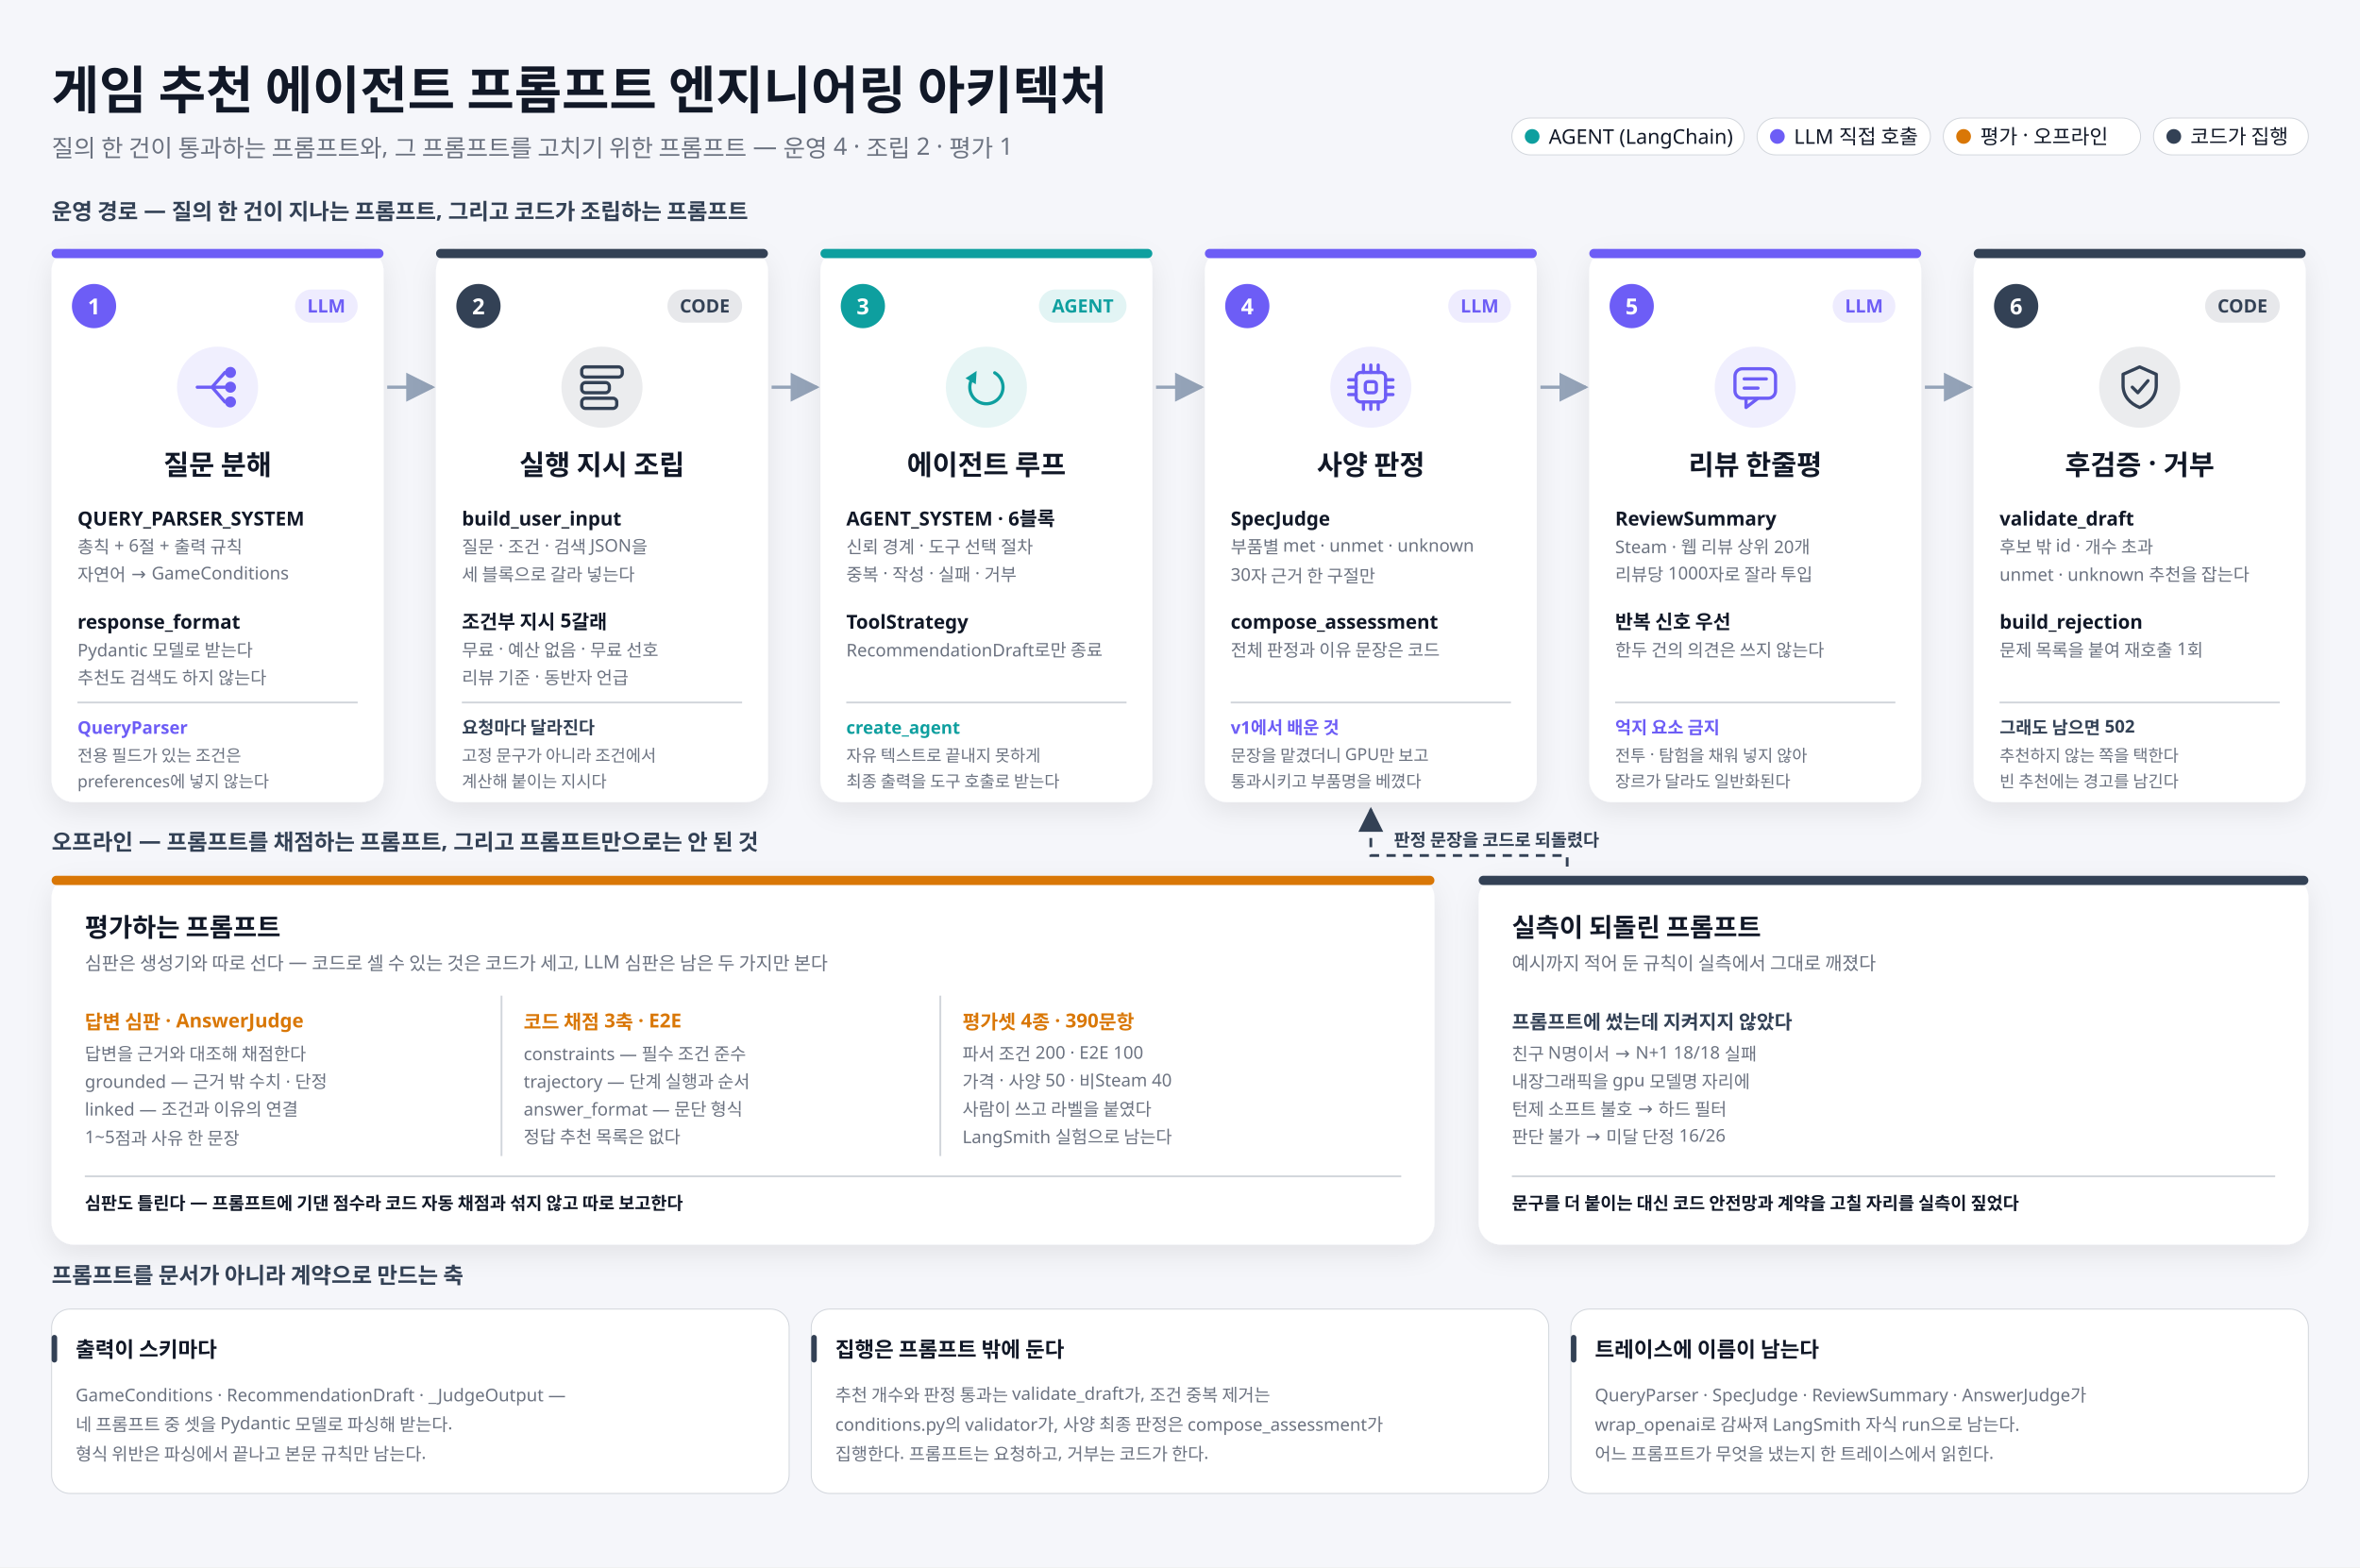
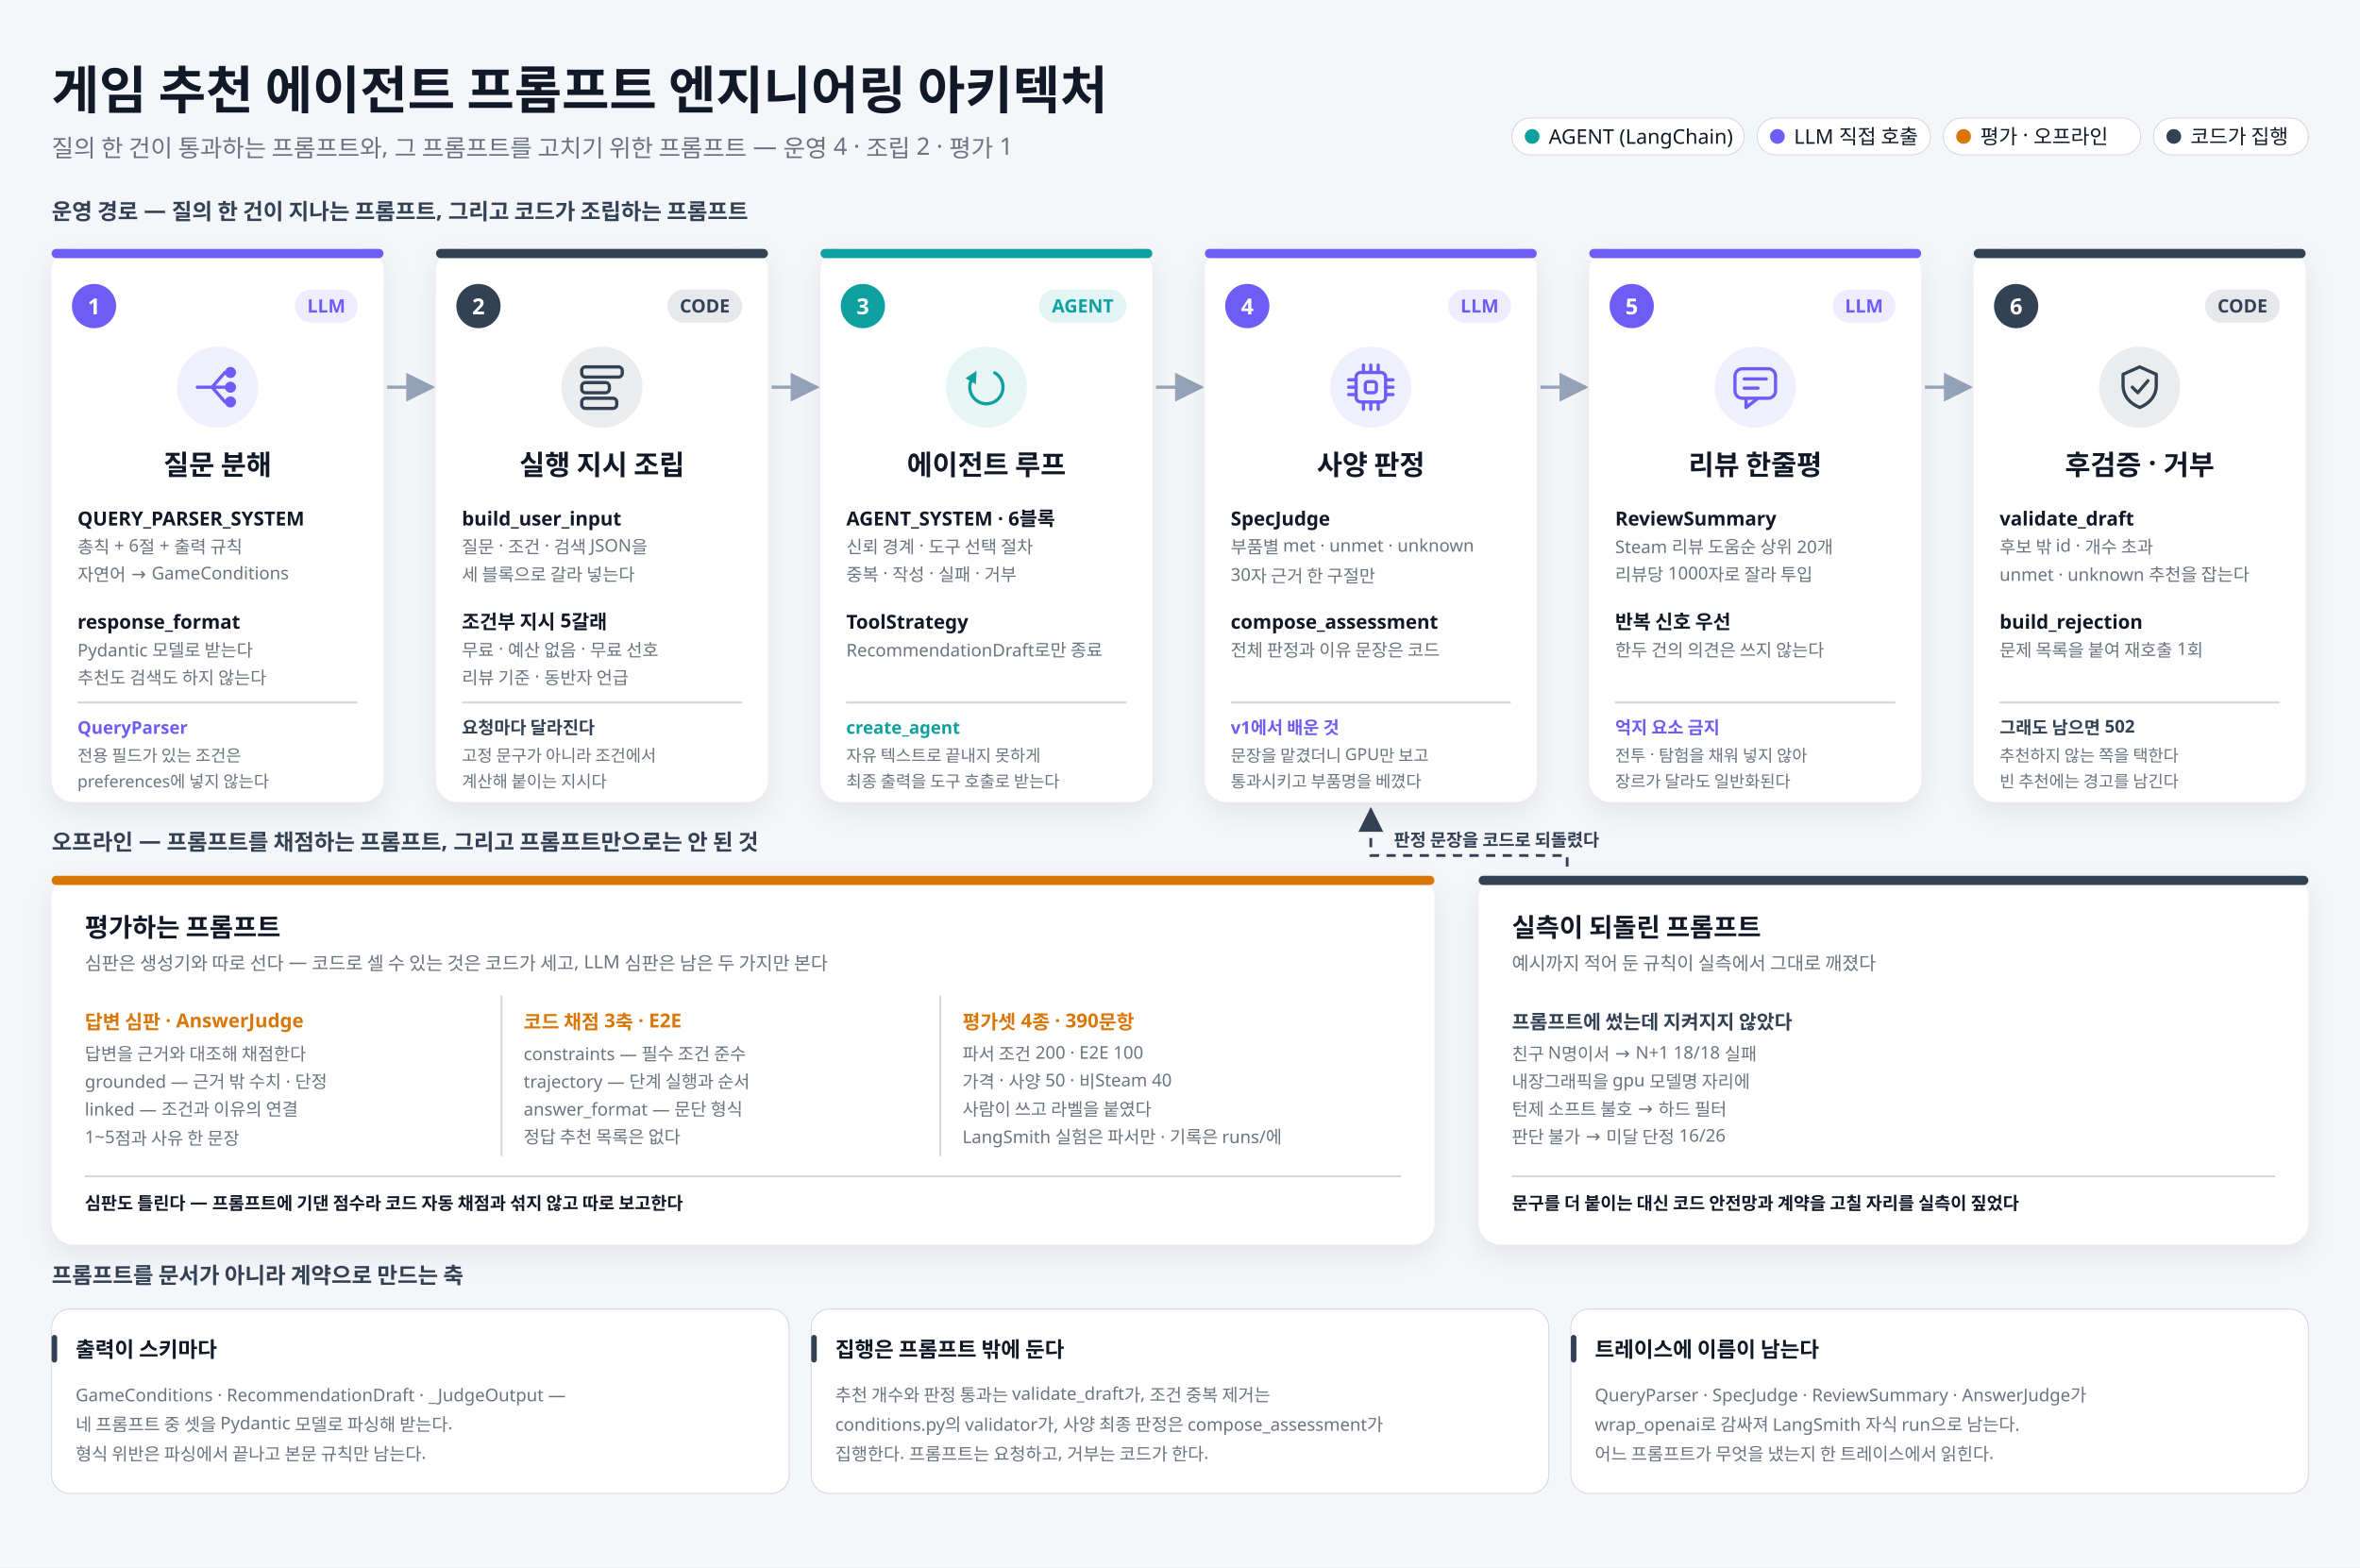
<svg xmlns="http://www.w3.org/2000/svg" width="2560" height="1700" viewBox="0 0 2560 1700" font-family="Apple SD Gothic Neo, Pretendard, Noto Sans KR, sans-serif">
  <defs>
    <filter id="sh" x="-10%" y="-10%" width="120%" height="130%">
      <feDropShadow dx="0" dy="10" stdDeviation="14" flood-color="#0F172A" flood-opacity="0.08" />
    </filter>
    <marker id="arr" viewBox="0 0 10 10" refX="9" refY="5" markerWidth="9" markerHeight="9" orient="auto-start-reverse">
      <path d="M0 0 L10 5 L0 10 z" fill="#94A3B8" />
    </marker>
    <marker id="arr_s" viewBox="0 0 10 10" refX="9" refY="5" markerWidth="9" markerHeight="9" orient="auto-start-reverse">
      <path d="M0 0 L10 5 L0 10 z" fill="#334155" />
    </marker>
  </defs>
  <rect width="2560" height="1700" fill="#F5F6FA" />
  <text x="56" y="118" font-size="56" fill="#111827" font-weight="700">게임 추천 에이전트 프롬프트 엔지니어링 아키텍처</text>
  <text x="56" y="170" font-size="26" fill="#6B7280">질의 한 건이 통과하는 프롬프트와, 그 프롬프트를 고치기 위한 프롬프트  —  운영 4 · 조립 2 · 평가 1</text>
  <rect x="2336" y="128" width="168" height="40" rx="20" fill="white" stroke="#D1D5DB" />
  <circle cx="2358" cy="148" r="8" fill="#334155" />
  <text x="2376" y="156" font-size="22" fill="#111827">코드가 집행</text>
  <rect x="2108" y="128" width="214" height="40" rx="20" fill="white" stroke="#D1D5DB" />
  <circle cx="2130" cy="148" r="8" fill="#D97706" />
  <text x="2148" y="156" font-size="22" fill="#111827">평가 · 오프라인</text>
  <rect x="1906" y="128" width="188" height="40" rx="20" fill="white" stroke="#D1D5DB" />
  <circle cx="1928" cy="148" r="8" fill="#6D5DF6" />
  <text x="1946" y="156" font-size="22" fill="#111827">LLM 직접 호출</text>
  <rect x="1640" y="128" width="252" height="40" rx="20" fill="white" stroke="#D1D5DB" />
  <circle cx="1662" cy="148" r="8" fill="#0E9F9F" />
  <text x="1680" y="156" font-size="22" fill="#111827">AGENT (LangChain)</text>
  <text x="56" y="238" font-size="24" fill="#334155" font-weight="700">운영 경로 — 질의 한 건이 지나는 프롬프트, 그리고 코드가 조립하는 프롬프트</text>
  <rect x="56" y="270" width="360" height="600" rx="24" fill="white" filter="url(#sh)" />
  <rect x="56" y="270" width="360" height="10" rx="5" fill="#6D5DF6" />
  <circle cx="102" cy="332" r="24" fill="#6D5DF6" />
  <text x="102" y="341" font-size="24" fill="white" font-weight="700" text-anchor="middle">1</text>
  <rect x="320" y="314" width="68" height="36" rx="18" fill="#6D5DF6" fill-opacity="0.12" />
  <text x="354.0" y="339" font-size="20" fill="#6D5DF6" font-weight="600" text-anchor="middle">LLM</text>
  <circle cx="236.0" cy="420" r="44" fill="#6D5DF6" fill-opacity="0.10" />
  <path d="M214.0 420 h16 M230.0 420 L244.0 404 M230.0 420 h14 M230.0 420 L244.0 436" fill="none" stroke="#6D5DF6" stroke-width="3.5" stroke-linecap="round" stroke-linejoin="round" />
  <circle cx="250.0" cy="404" r="6" fill="#6D5DF6" />
  <circle cx="250.0" cy="420" r="6" fill="#6D5DF6" />
  <circle cx="250.0" cy="436" r="6" fill="#6D5DF6" />
  <text x="236.0" y="515" font-size="30" fill="#111827" font-weight="700" text-anchor="middle">질문 분해</text>
  <text x="84" y="570" font-size="21" fill="#111827" font-weight="600">QUERY_PARSER_SYSTEM</text>
  <text x="84" y="600" font-size="19" fill="#6B7280">총칙 + 6절 + 출력 규칙</text>
  <text x="84" y="630" font-size="19" fill="#6B7280">자연어 → GameConditions</text>
  <text x="84" y="682" font-size="21" fill="#111827" font-weight="600">response_format</text>
  <text x="84" y="712" font-size="19" fill="#6B7280">Pydantic 모델로 받는다</text>
  <text x="84" y="742" font-size="19" fill="#6B7280">추천도 검색도 하지 않는다</text>
  <line x1="84" y1="762" x2="388" y2="762" stroke="#D1D5DB" stroke-width="2" />
  <text x="84" y="796" font-size="19" fill="#6D5DF6" font-weight="600">QueryParser</text>
  <text x="84" y="826" font-size="18" fill="#6B7280">전용 필드가 있는 조건은</text>
  <text x="84" y="854" font-size="18" fill="#6B7280">preferences에 넣지 않는다</text>
  <line x1="420" y1="420" x2="469" y2="420" stroke="#94A3B8" stroke-width="3.5" marker-end="url(#arr)" />
  <rect x="473" y="270" width="360" height="600" rx="24" fill="white" filter="url(#sh)" />
  <rect x="473" y="270" width="360" height="10" rx="5" fill="#334155" />
  <circle cx="519" cy="332" r="24" fill="#334155" />
  <text x="519" y="341" font-size="24" fill="white" font-weight="700" text-anchor="middle">2</text>
  <rect x="724" y="314" width="81" height="36" rx="18" fill="#334155" fill-opacity="0.12" />
  <text x="764.5" y="339" font-size="20" fill="#334155" font-weight="600" text-anchor="middle">CODE</text>
  <circle cx="653.0" cy="420" r="44" fill="#334155" fill-opacity="0.10" />
  <rect x="631.0" y="398" width="44" height="11" rx="4" fill="none" stroke="#334155" stroke-width="3.5" />
  <rect x="631.0" y="415" width="30" height="11" rx="4" fill="none" stroke="#334155" stroke-width="3.5" />
  <rect x="631.0" y="432" width="38" height="11" rx="4" fill="none" stroke="#334155" stroke-width="3.5" />
  <text x="653.0" y="515" font-size="30" fill="#111827" font-weight="700" text-anchor="middle">실행 지시 조립</text>
  <text x="501" y="570" font-size="21" fill="#111827" font-weight="600">build_user_input</text>
  <text x="501" y="600" font-size="19" fill="#6B7280">질문 · 조건 · 검색 JSON을</text>
  <text x="501" y="630" font-size="19" fill="#6B7280">세 블록으로 갈라 넣는다</text>
  <text x="501" y="682" font-size="21" fill="#111827" font-weight="600">조건부 지시 5갈래</text>
  <text x="501" y="712" font-size="19" fill="#6B7280">무료 · 예산 없음 · 무료 선호</text>
  <text x="501" y="742" font-size="19" fill="#6B7280">리뷰 기준 · 동반자 언급</text>
  <line x1="501" y1="762" x2="805" y2="762" stroke="#D1D5DB" stroke-width="2" />
  <text x="501" y="796" font-size="19" fill="#334155" font-weight="600">요청마다 달라진다</text>
  <text x="501" y="826" font-size="18" fill="#6B7280">고정 문구가 아니라 조건에서</text>
  <text x="501" y="854" font-size="18" fill="#6B7280">계산해 붙이는 지시다</text>
  <line x1="837" y1="420" x2="886" y2="420" stroke="#94A3B8" stroke-width="3.5" marker-end="url(#arr)" />
  <rect x="890" y="270" width="360" height="600" rx="24" fill="white" filter="url(#sh)" />
  <rect x="890" y="270" width="360" height="10" rx="5" fill="#0E9F9F" />
  <circle cx="936" cy="332" r="24" fill="#0E9F9F" />
  <text x="936" y="341" font-size="24" fill="white" font-weight="700" text-anchor="middle">3</text>
  <rect x="1127" y="314" width="95" height="36" rx="18" fill="#0E9F9F" fill-opacity="0.12" />
  <text x="1174.5" y="339" font-size="20" fill="#0E9F9F" font-weight="600" text-anchor="middle">AGENT</text>
  <circle cx="1070.0" cy="420" r="44" fill="#0E9F9F" fill-opacity="0.10" />
  <path d="M1079.0 404.4 A 18 18 0 1 1 1054.4 411.0" fill="none" stroke="#0E9F9F" stroke-width="3.5" stroke-linecap="round" />
  <path d="M1059.4 402.3 L1058.5 416.8 L1047.3 410.3 z" fill="#0E9F9F" />
  <text x="1070.0" y="515" font-size="30" fill="#111827" font-weight="700" text-anchor="middle">에이전트 루프</text>
  <text x="918" y="570" font-size="21" fill="#111827" font-weight="600">AGENT_SYSTEM · 6블록</text>
  <text x="918" y="600" font-size="19" fill="#6B7280">신뢰 경계 · 도구 선택 절차</text>
  <text x="918" y="630" font-size="19" fill="#6B7280">중복 · 작성 · 실패 · 거부</text>
  <text x="918" y="682" font-size="21" fill="#111827" font-weight="600">ToolStrategy</text>
  <text x="918" y="712" font-size="19" fill="#6B7280">RecommendationDraft로만 종료</text>
  <line x1="918" y1="762" x2="1222" y2="762" stroke="#D1D5DB" stroke-width="2" />
  <text x="918" y="796" font-size="19" fill="#0E9F9F" font-weight="600">create_agent</text>
  <text x="918" y="826" font-size="18" fill="#6B7280">자유 텍스트로 끝내지 못하게</text>
  <text x="918" y="854" font-size="18" fill="#6B7280">최종 출력을 도구 호출로 받는다</text>
  <line x1="1254" y1="420" x2="1303" y2="420" stroke="#94A3B8" stroke-width="3.5" marker-end="url(#arr)" />
  <rect x="1307" y="270" width="360" height="600" rx="24" fill="white" filter="url(#sh)" />
  <rect x="1307" y="270" width="360" height="10" rx="5" fill="#6D5DF6" />
  <circle cx="1353" cy="332" r="24" fill="#6D5DF6" />
  <text x="1353" y="341" font-size="24" fill="white" font-weight="700" text-anchor="middle">4</text>
  <rect x="1571" y="314" width="68" height="36" rx="18" fill="#6D5DF6" fill-opacity="0.12" />
  <text x="1605.0" y="339" font-size="20" fill="#6D5DF6" font-weight="600" text-anchor="middle">LLM</text>
  <circle cx="1487.0" cy="420" r="44" fill="#6D5DF6" fill-opacity="0.10" />
  <rect x="1471.0" y="404" width="32" height="32" rx="5" fill="none" stroke="#6D5DF6" stroke-width="3.5" />
  <rect x="1481.0" y="414" width="12" height="12" rx="3" fill="none" stroke="#6D5DF6" stroke-width="3.5" />
  <path d="M1479.0 404 v-8 M1479.0 436 v8 M1471.0 412 h-8 M1503.0 412 h8 M1487.0 404 v-8 M1487.0 436 v8 M1471.0 420 h-8 M1503.0 420 h8 M1495.0 404 v-8 M1495.0 436 v8 M1471.0 428 h-8 M1503.0 428 h8" fill="none" stroke="#6D5DF6" stroke-width="3.5" stroke-linecap="round" />
  <text x="1487.0" y="515" font-size="30" fill="#111827" font-weight="700" text-anchor="middle">사양 판정</text>
  <text x="1335" y="570" font-size="21" fill="#111827" font-weight="600">SpecJudge</text>
  <text x="1335" y="600" font-size="19" fill="#6B7280">부품별 met · unmet · unknown</text>
  <text x="1335" y="630" font-size="19" fill="#6B7280">30자 근거 한 구절만</text>
  <text x="1335" y="682" font-size="21" fill="#111827" font-weight="600">compose_assessment</text>
  <text x="1335" y="712" font-size="19" fill="#6B7280">전체 판정과 이유 문장은 코드</text>
  <line x1="1335" y1="762" x2="1639" y2="762" stroke="#D1D5DB" stroke-width="2" />
  <text x="1335" y="796" font-size="19" fill="#6D5DF6" font-weight="600">v1에서 배운 것</text>
  <text x="1335" y="826" font-size="18" fill="#6B7280">문장을 맡겼더니 GPU만 보고</text>
  <text x="1335" y="854" font-size="18" fill="#6B7280">통과시키고 부품명을 베꼈다</text>
  <line x1="1671" y1="420" x2="1720" y2="420" stroke="#94A3B8" stroke-width="3.5" marker-end="url(#arr)" />
  <rect x="1724" y="270" width="360" height="600" rx="24" fill="white" filter="url(#sh)" />
  <rect x="1724" y="270" width="360" height="10" rx="5" fill="#6D5DF6" />
  <circle cx="1770" cy="332" r="24" fill="#6D5DF6" />
  <text x="1770" y="341" font-size="24" fill="white" font-weight="700" text-anchor="middle">5</text>
  <rect x="1988" y="314" width="68" height="36" rx="18" fill="#6D5DF6" fill-opacity="0.12" />
  <text x="2022.0" y="339" font-size="20" fill="#6D5DF6" font-weight="600" text-anchor="middle">LLM</text>
  <circle cx="1904.0" cy="420" r="44" fill="#6D5DF6" fill-opacity="0.10" />
  <rect x="1882.0" y="400" width="44" height="32" rx="8" fill="none" stroke="#6D5DF6" stroke-width="3.5" />
  <path d="M1894.0 432 v10 l13 -10" fill="none" stroke="#6D5DF6" stroke-width="3.5" stroke-linejoin="round" />
  <path d="M1892.0 411 h24 M1892.0 421 h15" fill="none" stroke="#6D5DF6" stroke-width="3.5" stroke-linecap="round" />
  <text x="1904.0" y="515" font-size="30" fill="#111827" font-weight="700" text-anchor="middle">리뷰 한줄평</text>
  <text x="1752" y="570" font-size="21" fill="#111827" font-weight="600">ReviewSummary</text>
-   <text x="1752" y="600" font-size="19" fill="#6B7280">Steam · 웹 리뷰 상위 20개</text>
+   <text x="1752" y="600" font-size="19" fill="#6B7280">Steam 리뷰 도움순 상위 20개</text>
  <text x="1752" y="630" font-size="19" fill="#6B7280">리뷰당 1000자로 잘라 투입</text>
  <text x="1752" y="682" font-size="21" fill="#111827" font-weight="600">반복 신호 우선</text>
  <text x="1752" y="712" font-size="19" fill="#6B7280">한두 건의 의견은 쓰지 않는다</text>
  <line x1="1752" y1="762" x2="2056" y2="762" stroke="#D1D5DB" stroke-width="2" />
  <text x="1752" y="796" font-size="19" fill="#6D5DF6" font-weight="600">억지 요소 금지</text>
  <text x="1752" y="826" font-size="18" fill="#6B7280">전투 · 탐험을 채워 넣지 않아</text>
  <text x="1752" y="854" font-size="18" fill="#6B7280">장르가 달라도 일반화된다</text>
  <line x1="2088" y1="420" x2="2137" y2="420" stroke="#94A3B8" stroke-width="3.5" marker-end="url(#arr)" />
  <rect x="2141" y="270" width="360" height="600" rx="24" fill="white" filter="url(#sh)" />
  <rect x="2141" y="270" width="360" height="10" rx="5" fill="#334155" />
  <circle cx="2187" cy="332" r="24" fill="#334155" />
  <text x="2187" y="341" font-size="24" fill="white" font-weight="700" text-anchor="middle">6</text>
  <rect x="2392" y="314" width="81" height="36" rx="18" fill="#334155" fill-opacity="0.12" />
  <text x="2432.5" y="339" font-size="20" fill="#334155" font-weight="600" text-anchor="middle">CODE</text>
  <circle cx="2321.0" cy="420" r="44" fill="#334155" fill-opacity="0.10" />
  <path d="M2321.0 398 l18 8 v12 c0 12 -8 20 -18 24 c-10 -4 -18 -12 -18 -24 v-12 z" fill="none" stroke="#334155" stroke-width="3.5" stroke-linejoin="round" />
  <path d="M2313.0 420 l6 6 l11 -13" fill="none" stroke="#334155" stroke-width="3.5" stroke-linecap="round" stroke-linejoin="round" />
  <text x="2321.0" y="515" font-size="30" fill="#111827" font-weight="700" text-anchor="middle">후검증 · 거부</text>
  <text x="2169" y="570" font-size="21" fill="#111827" font-weight="600">validate_draft</text>
  <text x="2169" y="600" font-size="19" fill="#6B7280">후보 밖 id · 개수 초과</text>
  <text x="2169" y="630" font-size="19" fill="#6B7280">unmet · unknown 추천을 잡는다</text>
  <text x="2169" y="682" font-size="21" fill="#111827" font-weight="600">build_rejection</text>
  <text x="2169" y="712" font-size="19" fill="#6B7280">문제 목록을 붙여 재호출 1회</text>
  <line x1="2169" y1="762" x2="2473" y2="762" stroke="#D1D5DB" stroke-width="2" />
  <text x="2169" y="796" font-size="19" fill="#334155" font-weight="600">그래도 남으면 502</text>
  <text x="2169" y="826" font-size="18" fill="#6B7280">추천하지 않는 쪽을 택한다</text>
  <text x="2169" y="854" font-size="18" fill="#6B7280">빈 추천에는 경고를 남긴다</text>
  <text x="56" y="922" font-size="24" fill="#334155" font-weight="700">오프라인 — 프롬프트를 채점하는 프롬프트, 그리고 프롬프트만으로는 안 된 것</text>
  <rect x="56" y="950" width="1500" height="400" rx="24" fill="white" filter="url(#sh)" />
  <rect x="56" y="950" width="1500" height="10" rx="5" fill="#D97706" />
  <text x="92" y="1016" font-size="28" fill="#111827" font-weight="700">평가하는 프롬프트</text>
  <text x="92" y="1052" font-size="20" fill="#6B7280">심판은 생성기와 따로 선다 — 코드로 셀 수 있는 것은 코드가 세고, LLM 심판은 남은 두 가지만 본다</text>
  <text x="92" y="1116" font-size="21" fill="#D97706" font-weight="600">답변 심판 · AnswerJudge</text>
  <text x="92" y="1150" font-size="19" fill="#6B7280">답변을 근거와 대조해 채점한다</text>
  <text x="92" y="1180" font-size="19" fill="#6B7280">grounded — 근거 밖 수치 · 단정</text>
  <text x="92" y="1210" font-size="19" fill="#6B7280">linked — 조건과 이유의 연결</text>
  <text x="92" y="1240" font-size="19" fill="#6B7280">1~5점과 사유 한 문장</text>
  <line x1="544" y1="1080" x2="544" y2="1254" stroke="#D1D5DB" stroke-width="2" />
  <text x="568" y="1116" font-size="21" fill="#D97706" font-weight="600">코드 채점 3축 · E2E</text>
  <text x="568" y="1150" font-size="19" fill="#6B7280">constraints — 필수 조건 준수</text>
  <text x="568" y="1180" font-size="19" fill="#6B7280">trajectory — 단계 실행과 순서</text>
  <text x="568" y="1210" font-size="19" fill="#6B7280">answer_format — 문단 형식</text>
  <text x="568" y="1240" font-size="19" fill="#6B7280">정답 추천 목록은 없다</text>
  <line x1="1020" y1="1080" x2="1020" y2="1254" stroke="#D1D5DB" stroke-width="2" />
  <text x="1044" y="1116" font-size="21" fill="#D97706" font-weight="600">평가셋 4종 · 390문항</text>
  <text x="1044" y="1150" font-size="19" fill="#6B7280">파서 조건 200 · E2E 100</text>
  <text x="1044" y="1180" font-size="19" fill="#6B7280">가격 · 사양 50 · 비Steam 40</text>
  <text x="1044" y="1210" font-size="19" fill="#6B7280">사람이 쓰고 라벨을 붙였다</text>
-   <text x="1044" y="1240" font-size="19" fill="#6B7280">LangSmith 실험으로 남는다</text>
+   <text x="1044" y="1240" font-size="19" fill="#6B7280">LangSmith 실험은 파서만 · 기록은 runs/에</text>
  <line x1="92" y1="1276" x2="1520" y2="1276" stroke="#D1D5DB" stroke-width="2" />
  <text x="92" y="1312" font-size="19" fill="#111827" font-weight="600">심판도 틀린다 — 프롬프트에 기댄 점수라 코드 자동 채점과 섞지 않고 따로 보고한다</text>
  <rect x="1604" y="950" width="900" height="400" rx="24" fill="white" filter="url(#sh)" />
  <rect x="1604" y="950" width="900" height="10" rx="5" fill="#334155" />
  <text x="1640" y="1016" font-size="28" fill="#111827" font-weight="700">실측이 되돌린 프롬프트</text>
  <text x="1640" y="1052" font-size="20" fill="#6B7280">예시까지 적어 둔 규칙이 실측에서 그대로 깨졌다</text>
  <text x="1640" y="1116" font-size="21" fill="#334155" font-weight="600">프롬프트에 썼는데 지켜지지 않았다</text>
  <text x="1640" y="1150" font-size="19" fill="#6B7280">친구 N명이서 → N+1  18/18 실패</text>
  <text x="1640" y="1180" font-size="19" fill="#6B7280">내장그래픽을 gpu 모델명 자리에</text>
  <text x="1640" y="1210" font-size="19" fill="#6B7280">턴제 소프트 불호 → 하드 필터</text>
  <text x="1640" y="1240" font-size="19" fill="#6B7280">판단 불가 → 미달 단정 16/26</text>
  <line x1="1640" y1="1276" x2="2468" y2="1276" stroke="#D1D5DB" stroke-width="2" />
  <text x="1640" y="1312" font-size="19" fill="#111827" font-weight="600">문구를 더 붙이는 대신 코드 안전망과 계약을 고칠 자리를 실측이 짚었다</text>
  <path d="M1700 940 V 928 H 1487 V 878" fill="none" stroke="#334155" stroke-width="3" stroke-dasharray="10 8" marker-end="url(#arr_s)" />
  <text x="1512" y="918" font-size="19" fill="#334155" font-weight="600">판정 문장을 코드로 되돌렸다</text>
  <text x="56" y="1392" font-size="24" fill="#334155" font-weight="700">프롬프트를 문서가 아니라 계약으로 만드는 축</text>
  <rect x="56" y="1420" width="800" height="200" rx="20" fill="white" stroke="#D1D5DB" />
  <rect x="56" y="1448" width="6" height="30" rx="3" fill="#334155" />
  <text x="82" y="1472" font-size="23" fill="#111827" font-weight="700">출력이 스키마다</text>
  <text x="82" y="1520" font-size="19" fill="#6B7280">GameConditions · RecommendationDraft · _JudgeOutput —</text>
  <text x="82" y="1552" font-size="19" fill="#6B7280">네 프롬프트 중 셋을 Pydantic 모델로 파싱해 받는다.</text>
  <text x="82" y="1584" font-size="19" fill="#6B7280">형식 위반은 파싱에서 끝나고 본문 규칙만 남는다.</text>
  <rect x="880" y="1420" width="800" height="200" rx="20" fill="white" stroke="#D1D5DB" />
  <rect x="880" y="1448" width="6" height="30" rx="3" fill="#334155" />
  <text x="906" y="1472" font-size="23" fill="#111827" font-weight="700">집행은 프롬프트 밖에 둔다</text>
  <text x="906" y="1520" font-size="19" fill="#6B7280">추천 개수와 판정 통과는 validate_draft가, 조건 중복 제거는</text>
  <text x="906" y="1552" font-size="19" fill="#6B7280">conditions.py의 validator가, 사양 최종 판정은 compose_assessment가</text>
  <text x="906" y="1584" font-size="19" fill="#6B7280">집행한다. 프롬프트는 요청하고, 거부는 코드가 한다.</text>
  <rect x="1704" y="1420" width="800" height="200" rx="20" fill="white" stroke="#D1D5DB" />
  <rect x="1704" y="1448" width="6" height="30" rx="3" fill="#334155" />
  <text x="1730" y="1472" font-size="23" fill="#111827" font-weight="700">트레이스에 이름이 남는다</text>
  <text x="1730" y="1520" font-size="19" fill="#6B7280">QueryParser · SpecJudge · ReviewSummary · AnswerJudge가</text>
  <text x="1730" y="1552" font-size="19" fill="#6B7280">wrap_openai로 감싸져 LangSmith 자식 run으로 남는다.</text>
  <text x="1730" y="1584" font-size="19" fill="#6B7280">어느 프롬프트가 무엇을 냈는지 한 트레이스에서 읽힌다.</text>
</svg>
